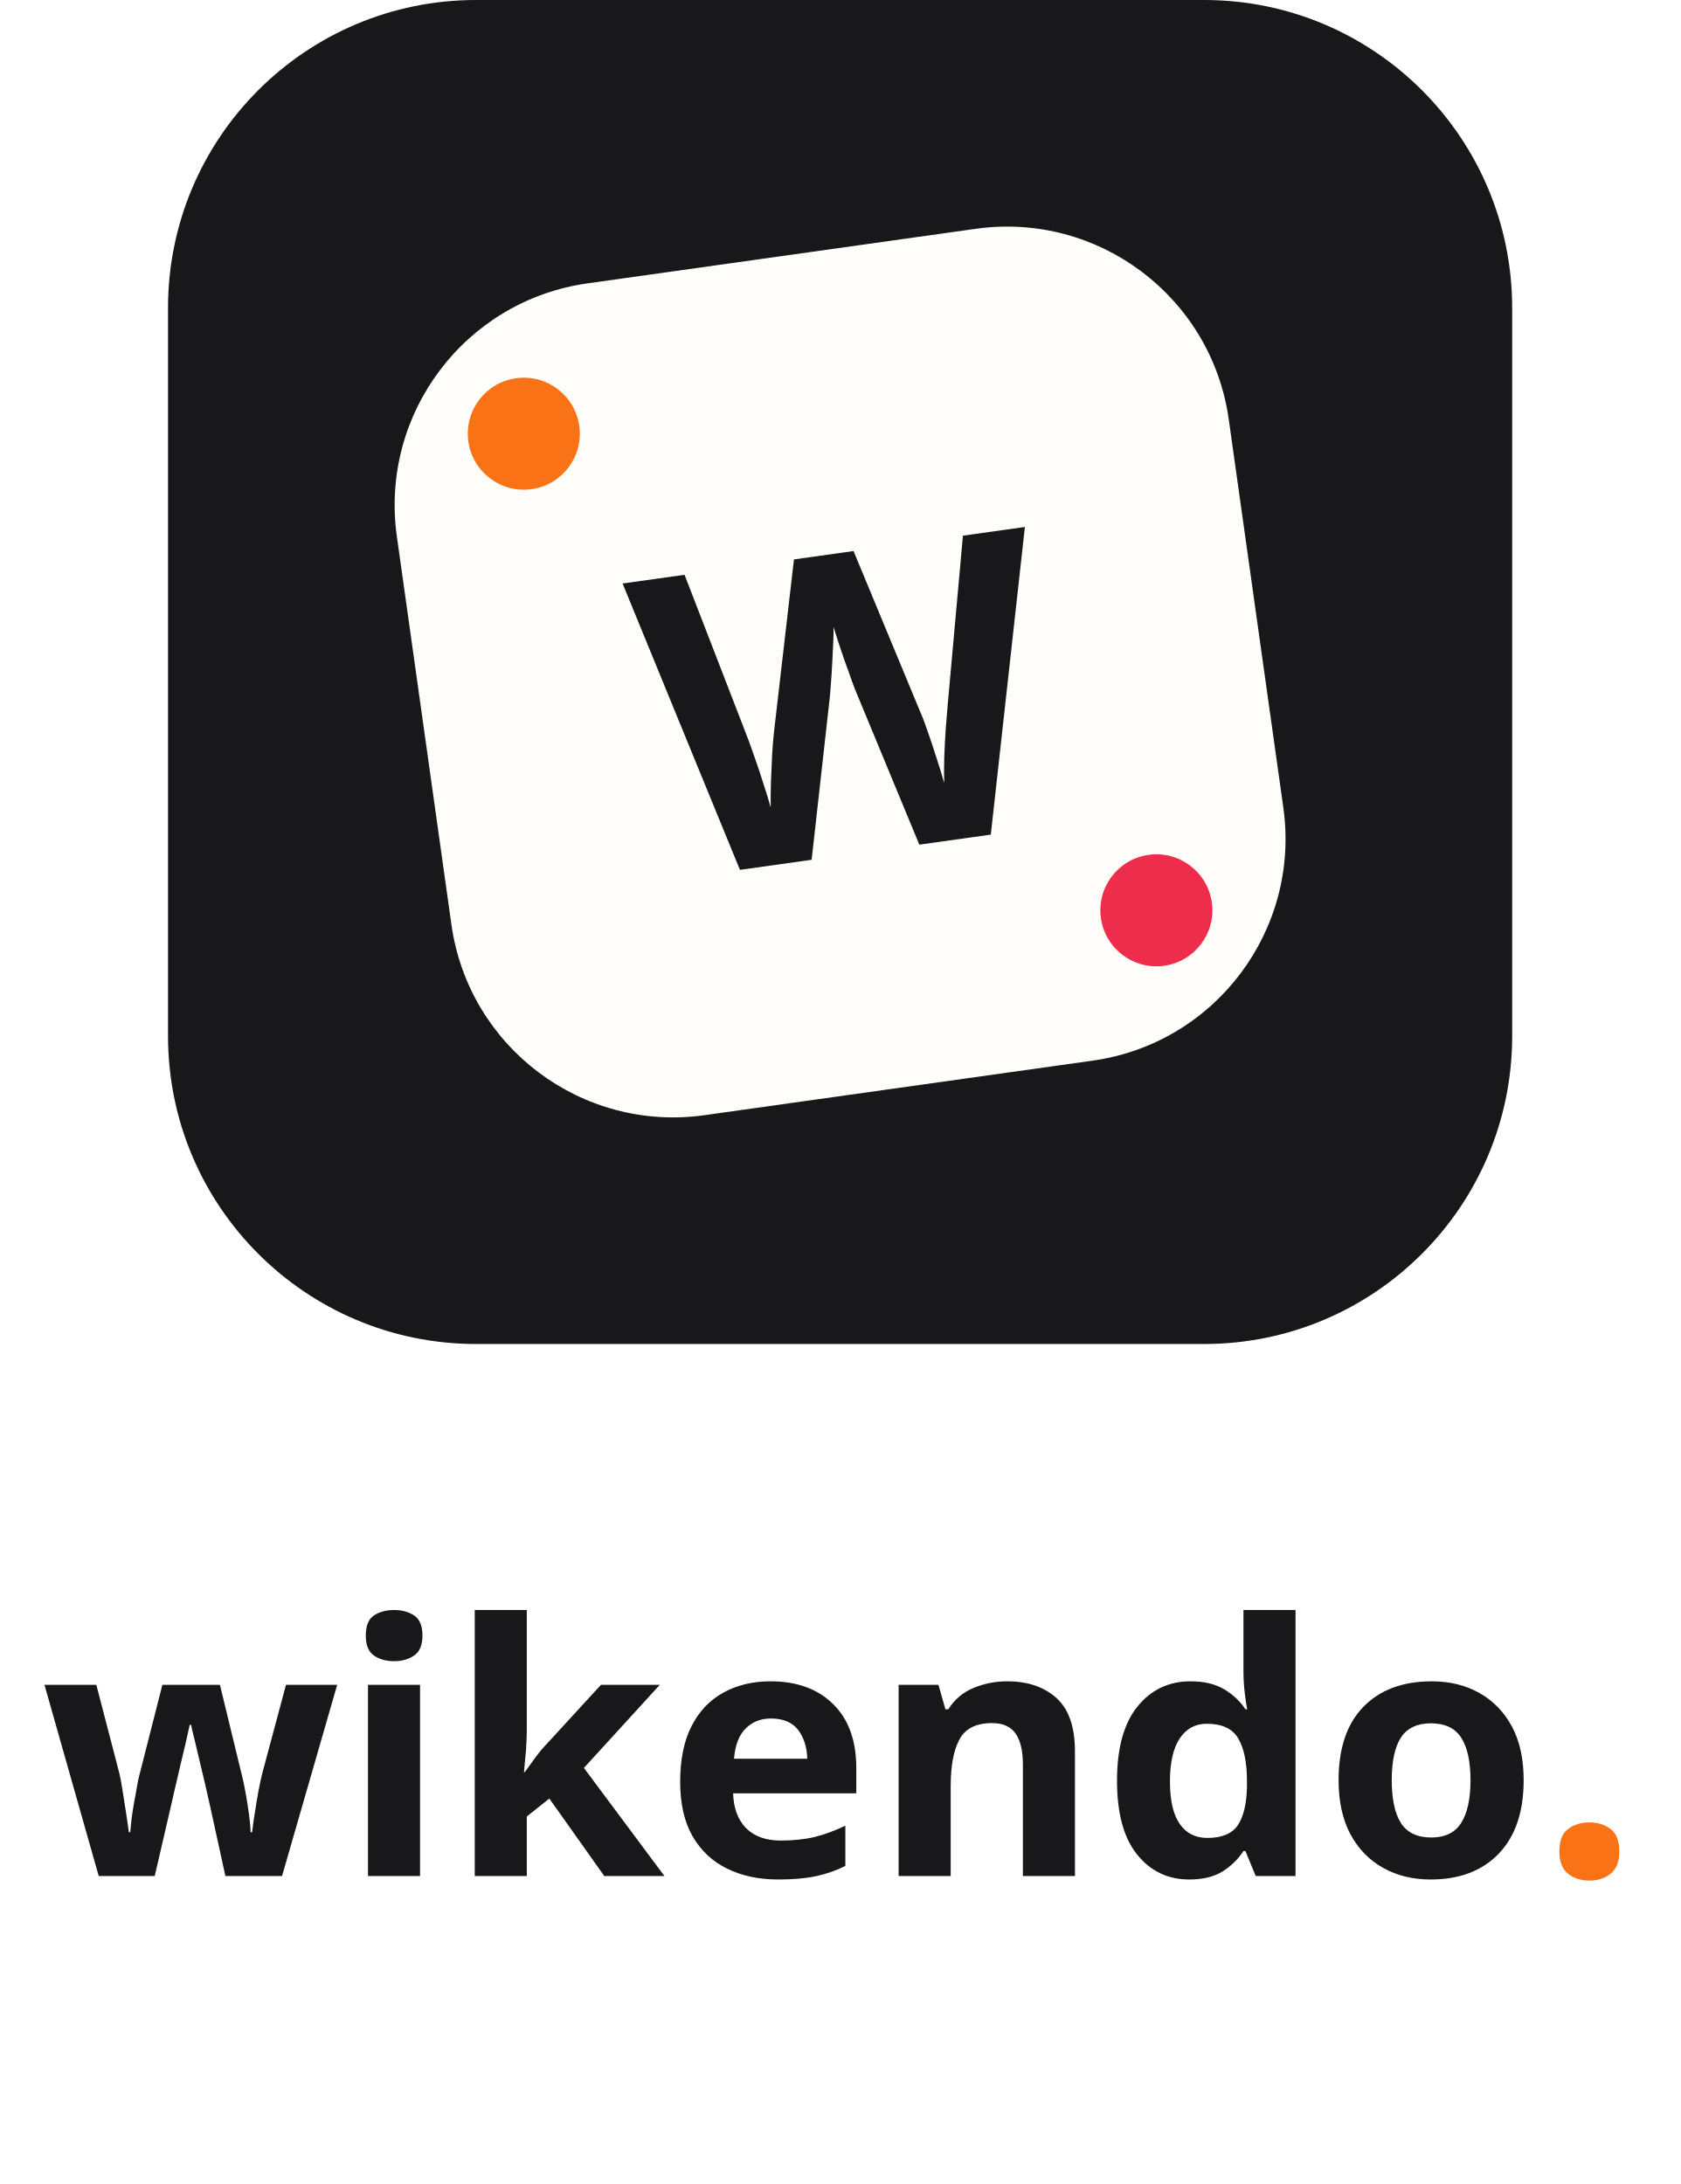
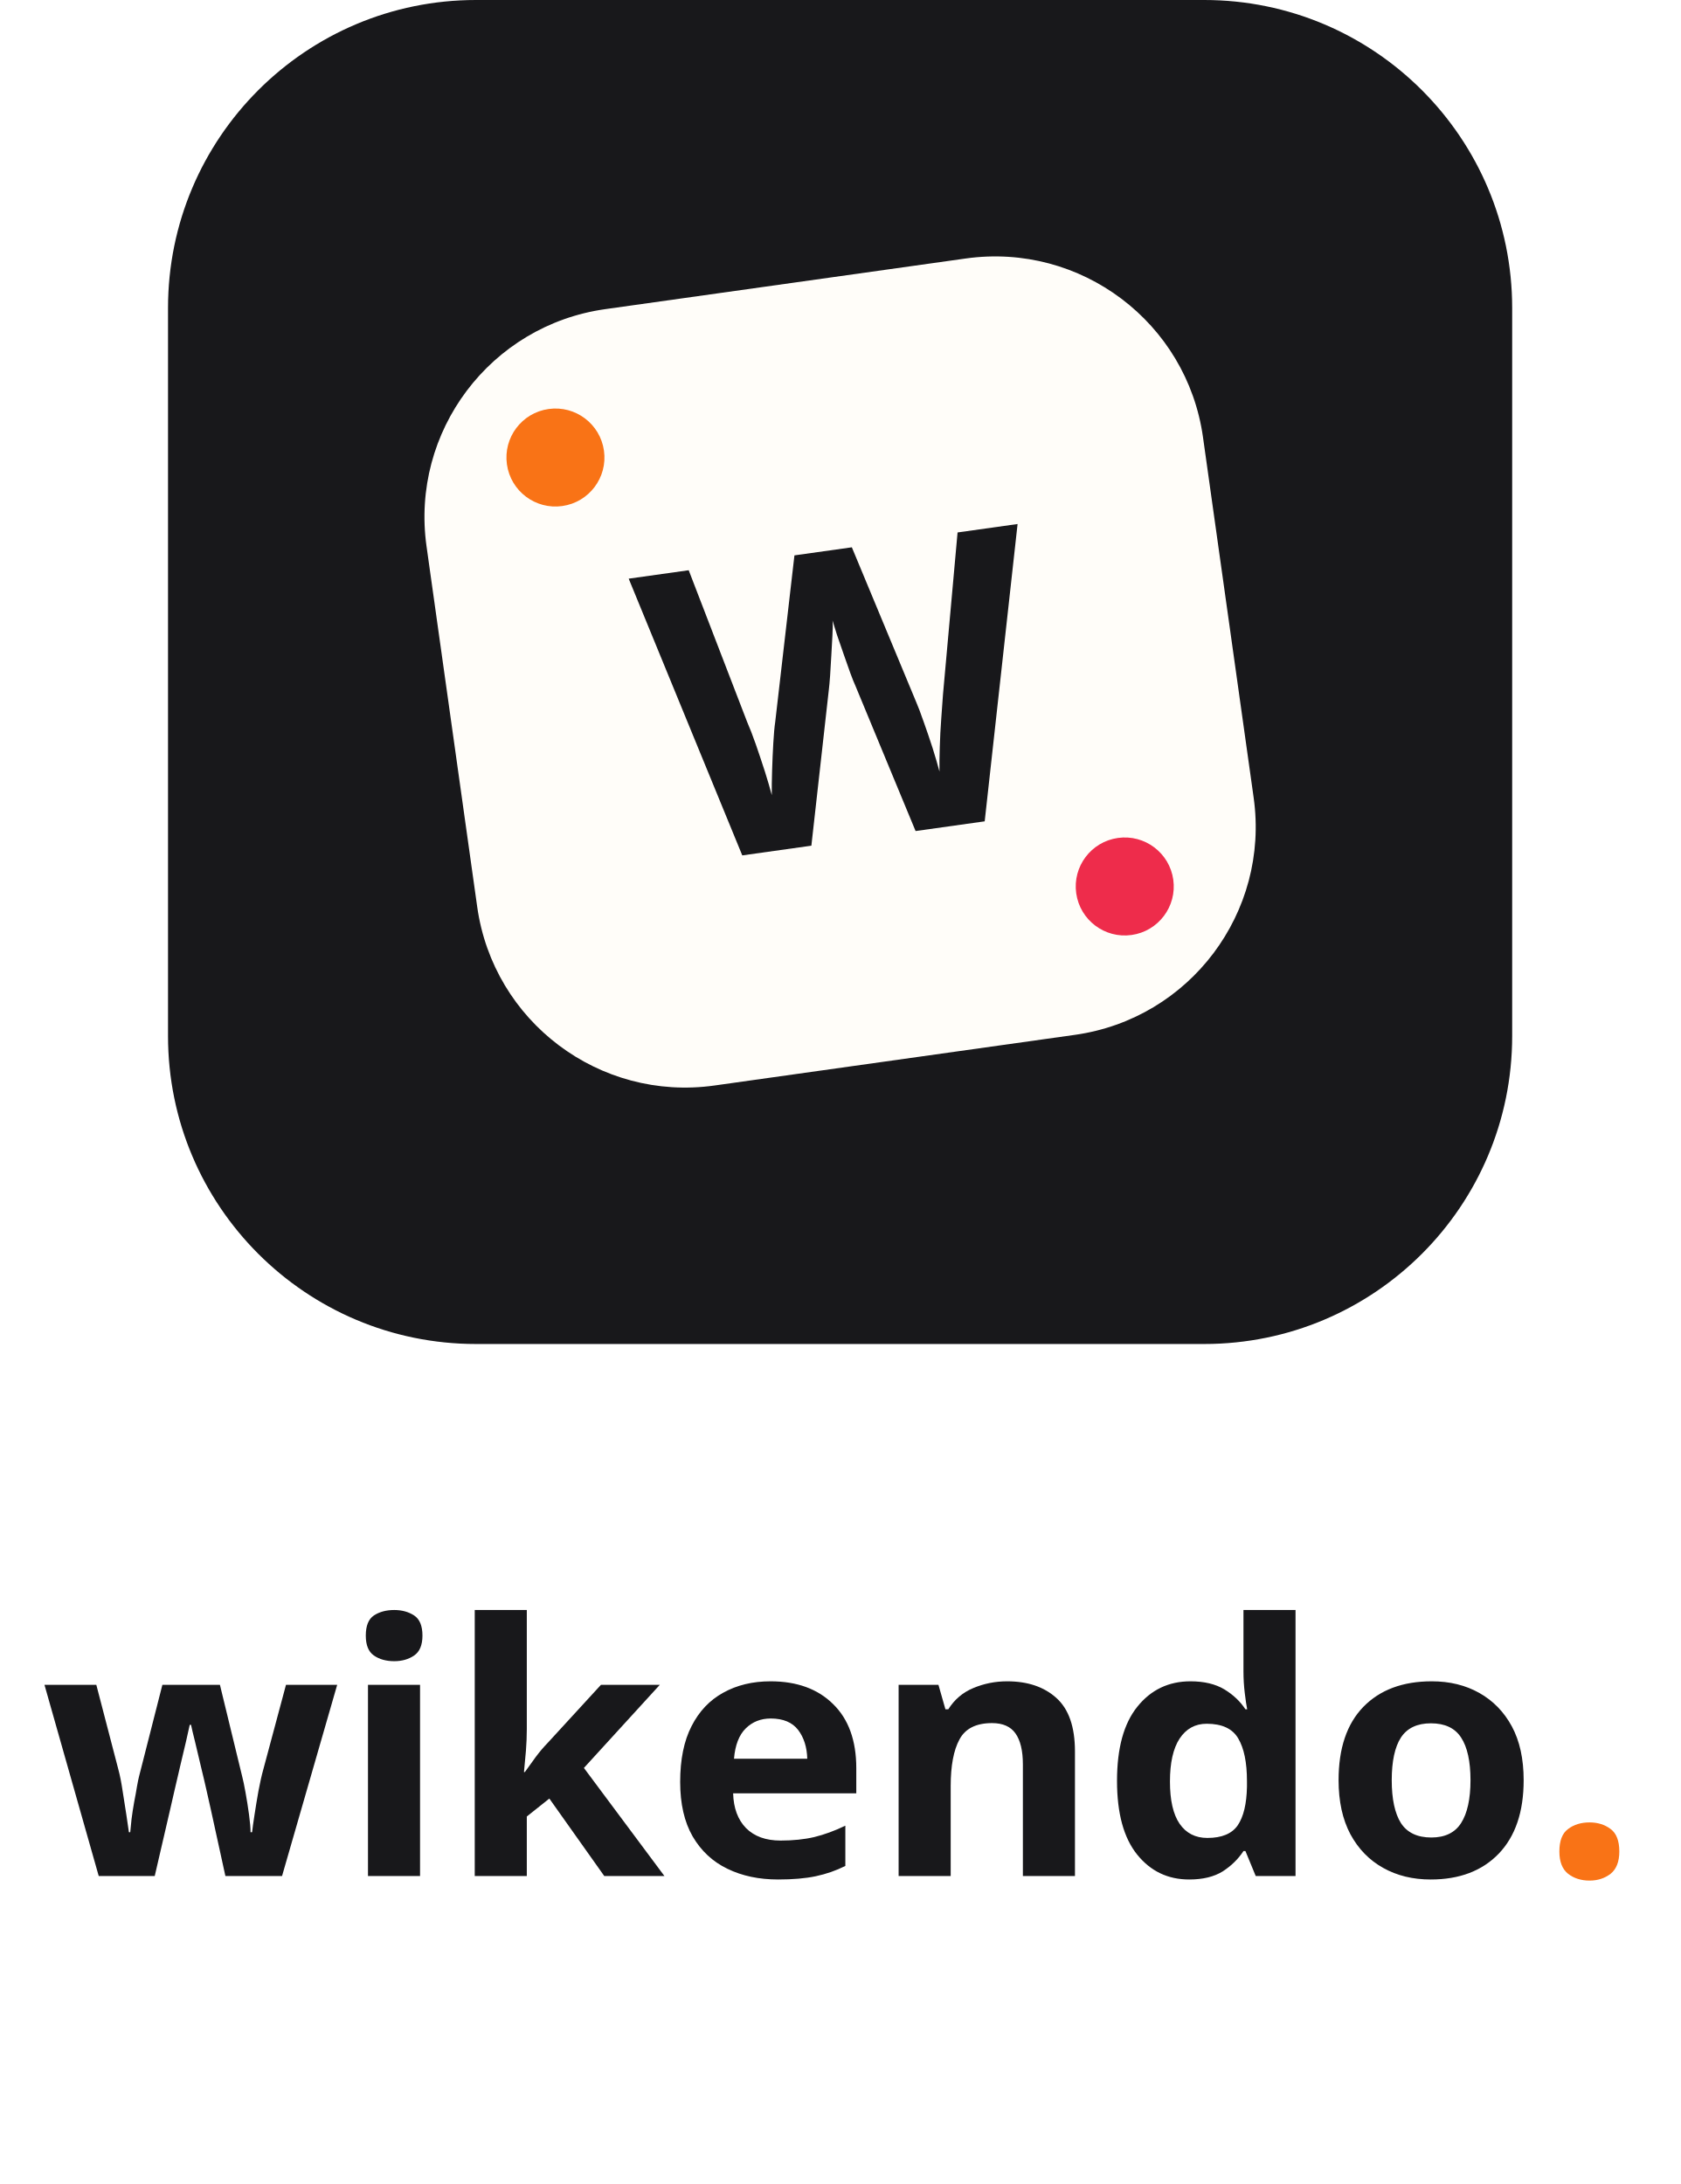
<svg xmlns="http://www.w3.org/2000/svg" viewBox="0 0 120 156">
  <g transform="translate(12,0)">
    <rect width="96" height="96" rx="22" fill="#18181b" />
    <g transform="rotate(-8 48 48)">
-       <rect x="18" y="18" width="60" height="60" rx="16" fill="#fffdf9" />
-       <text x="48" y="61" text-anchor="middle" font-family="'Plus Jakarta Sans',sans-serif" font-size="30" font-weight="800" fill="#18181b">W</text>
-       <circle cx="28" cy="28" r="4" fill="#f97316" />
-       <circle cx="68" cy="68" r="4" fill="#ee2c4b" />
+       <rect x="20" y="20" width="56" height="56" rx="15" fill="#fffdf9" />
+       <text x="48" y="60" text-anchor="middle" font-family="'Plus Jakarta Sans',sans-serif" font-size="29" font-weight="800" fill="#18181b">W</text>
+       <circle cx="30" cy="30" r="3.5" fill="#f97316" />
+       <circle cx="66" cy="66" r="3.5" fill="#ee2c4b" />
    </g>
  </g>
  <text x="60" y="134" text-anchor="middle" font-family="'Plus Jakarta Sans',sans-serif" font-size="25" font-weight="800" fill="#18181b">wikendo<tspan fill="#f97316">.</tspan>
  </text>
</svg>
